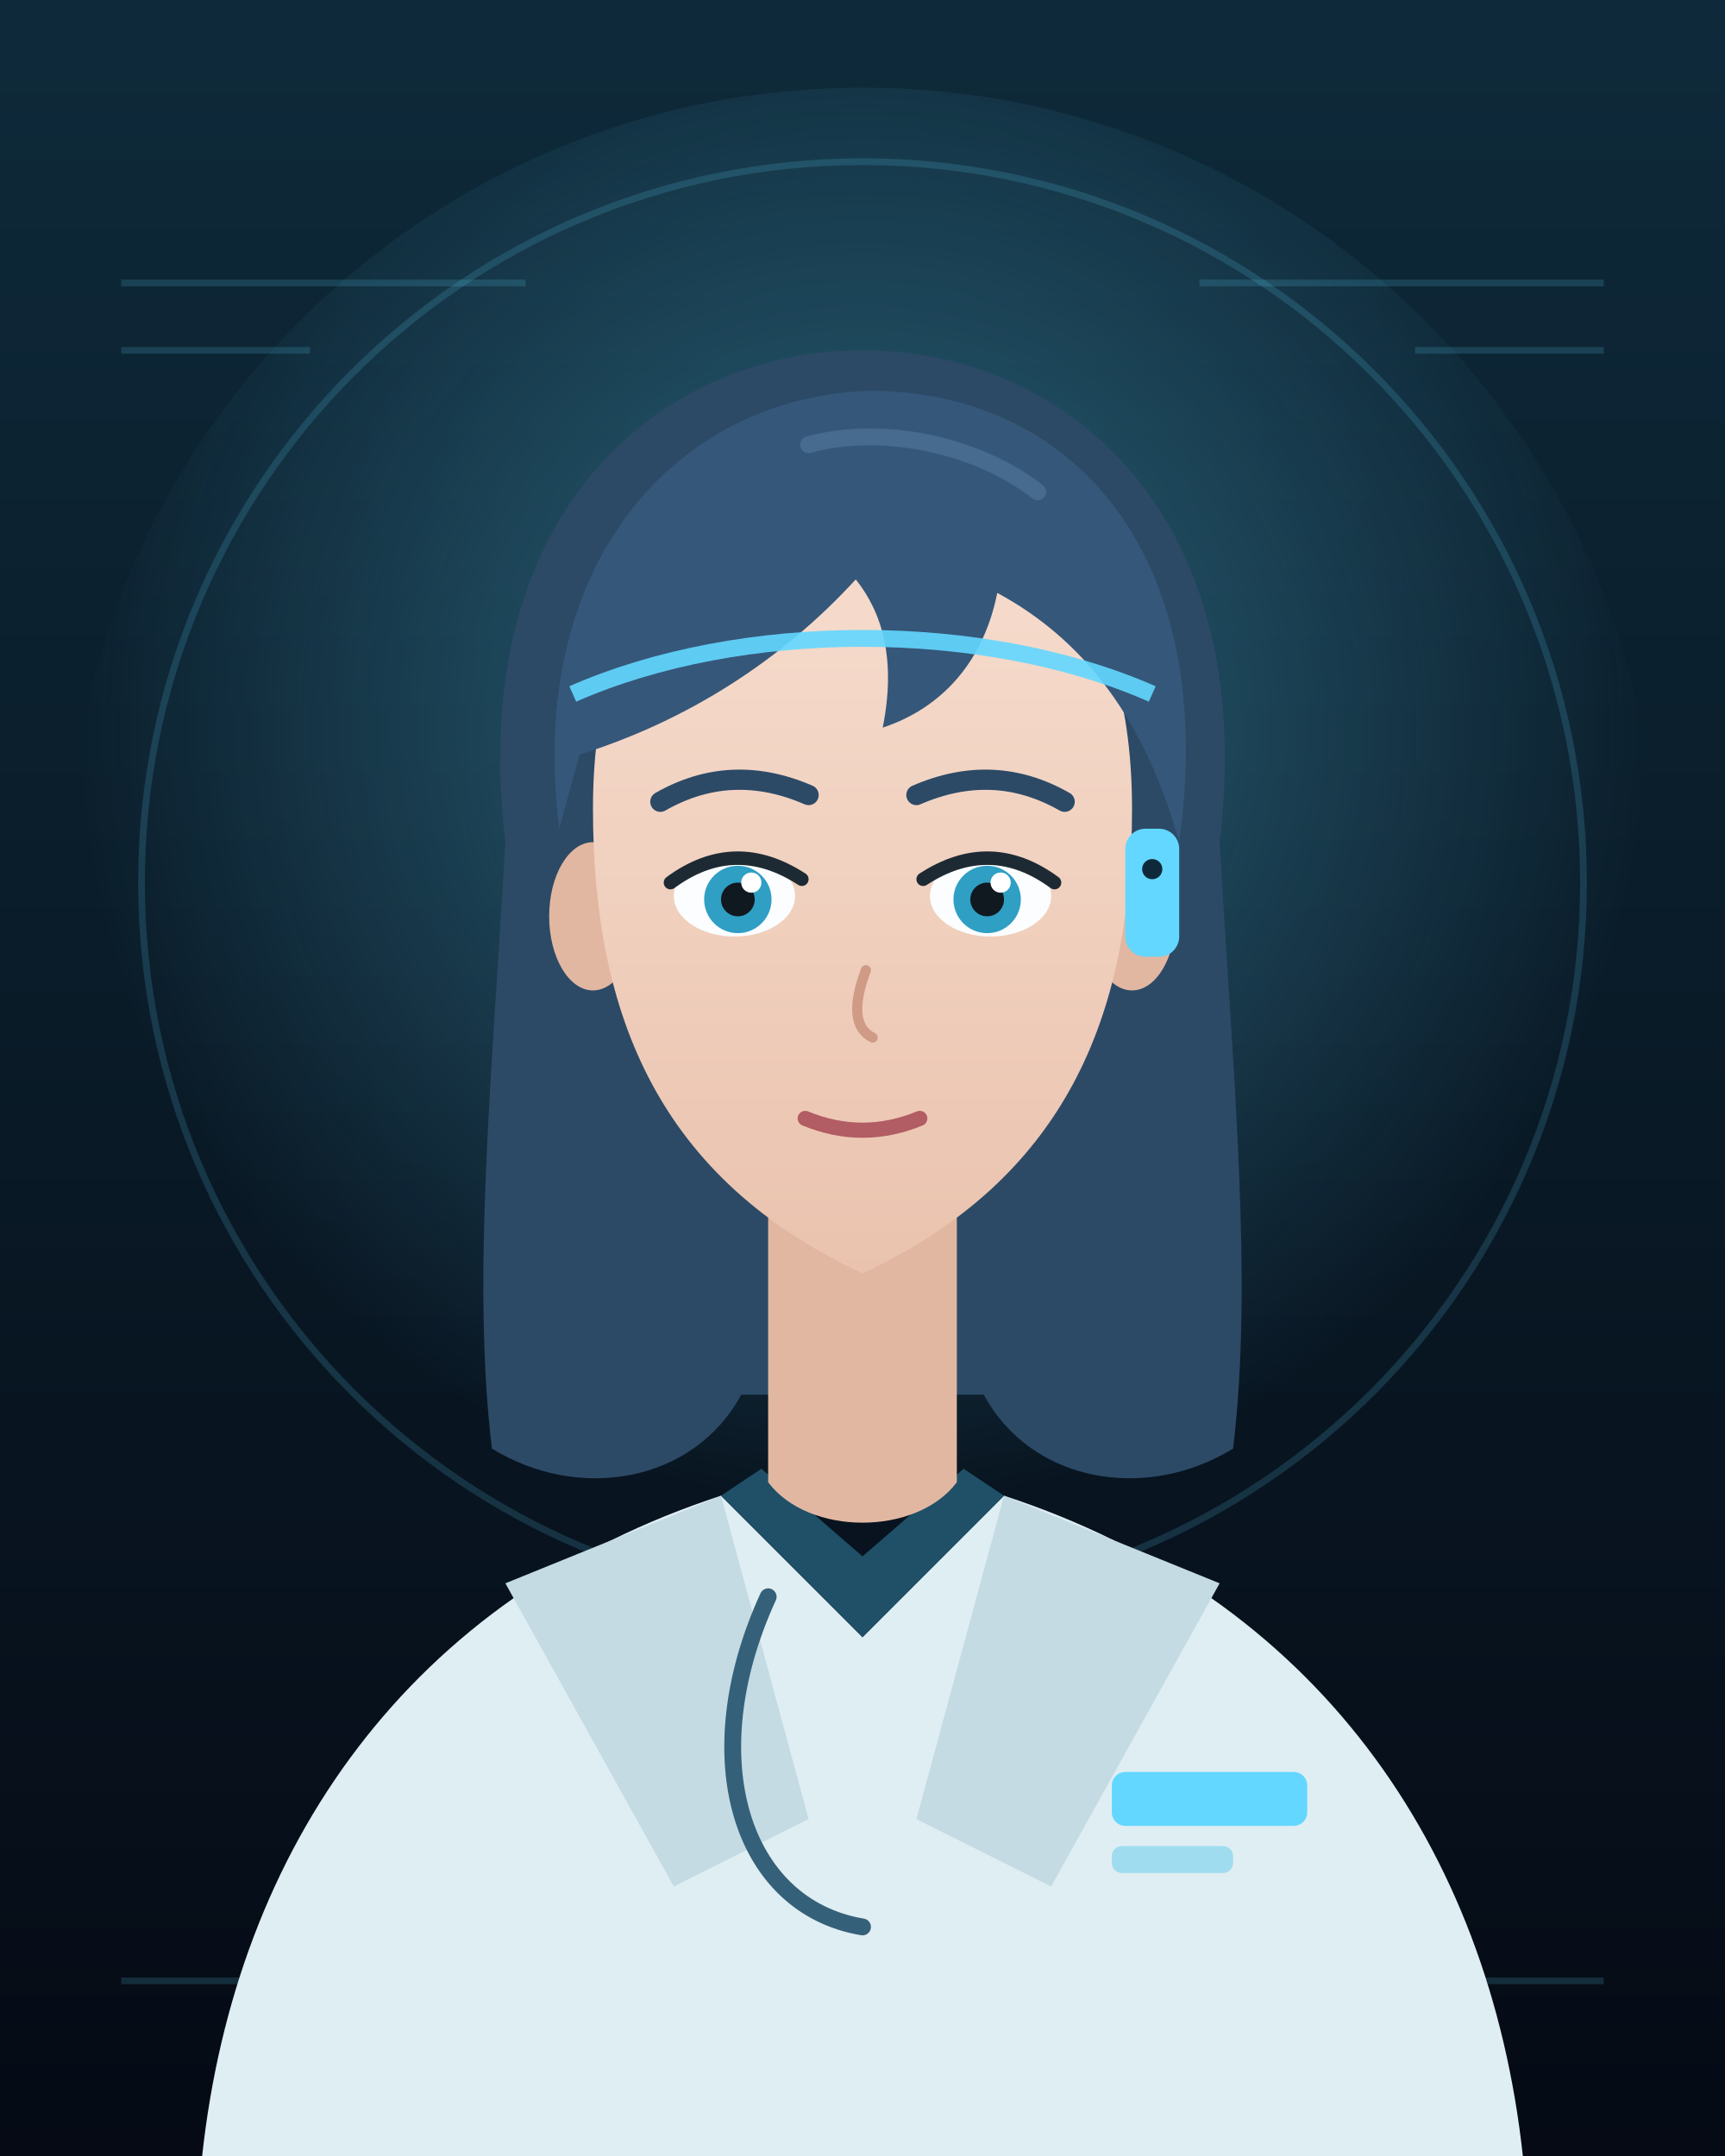
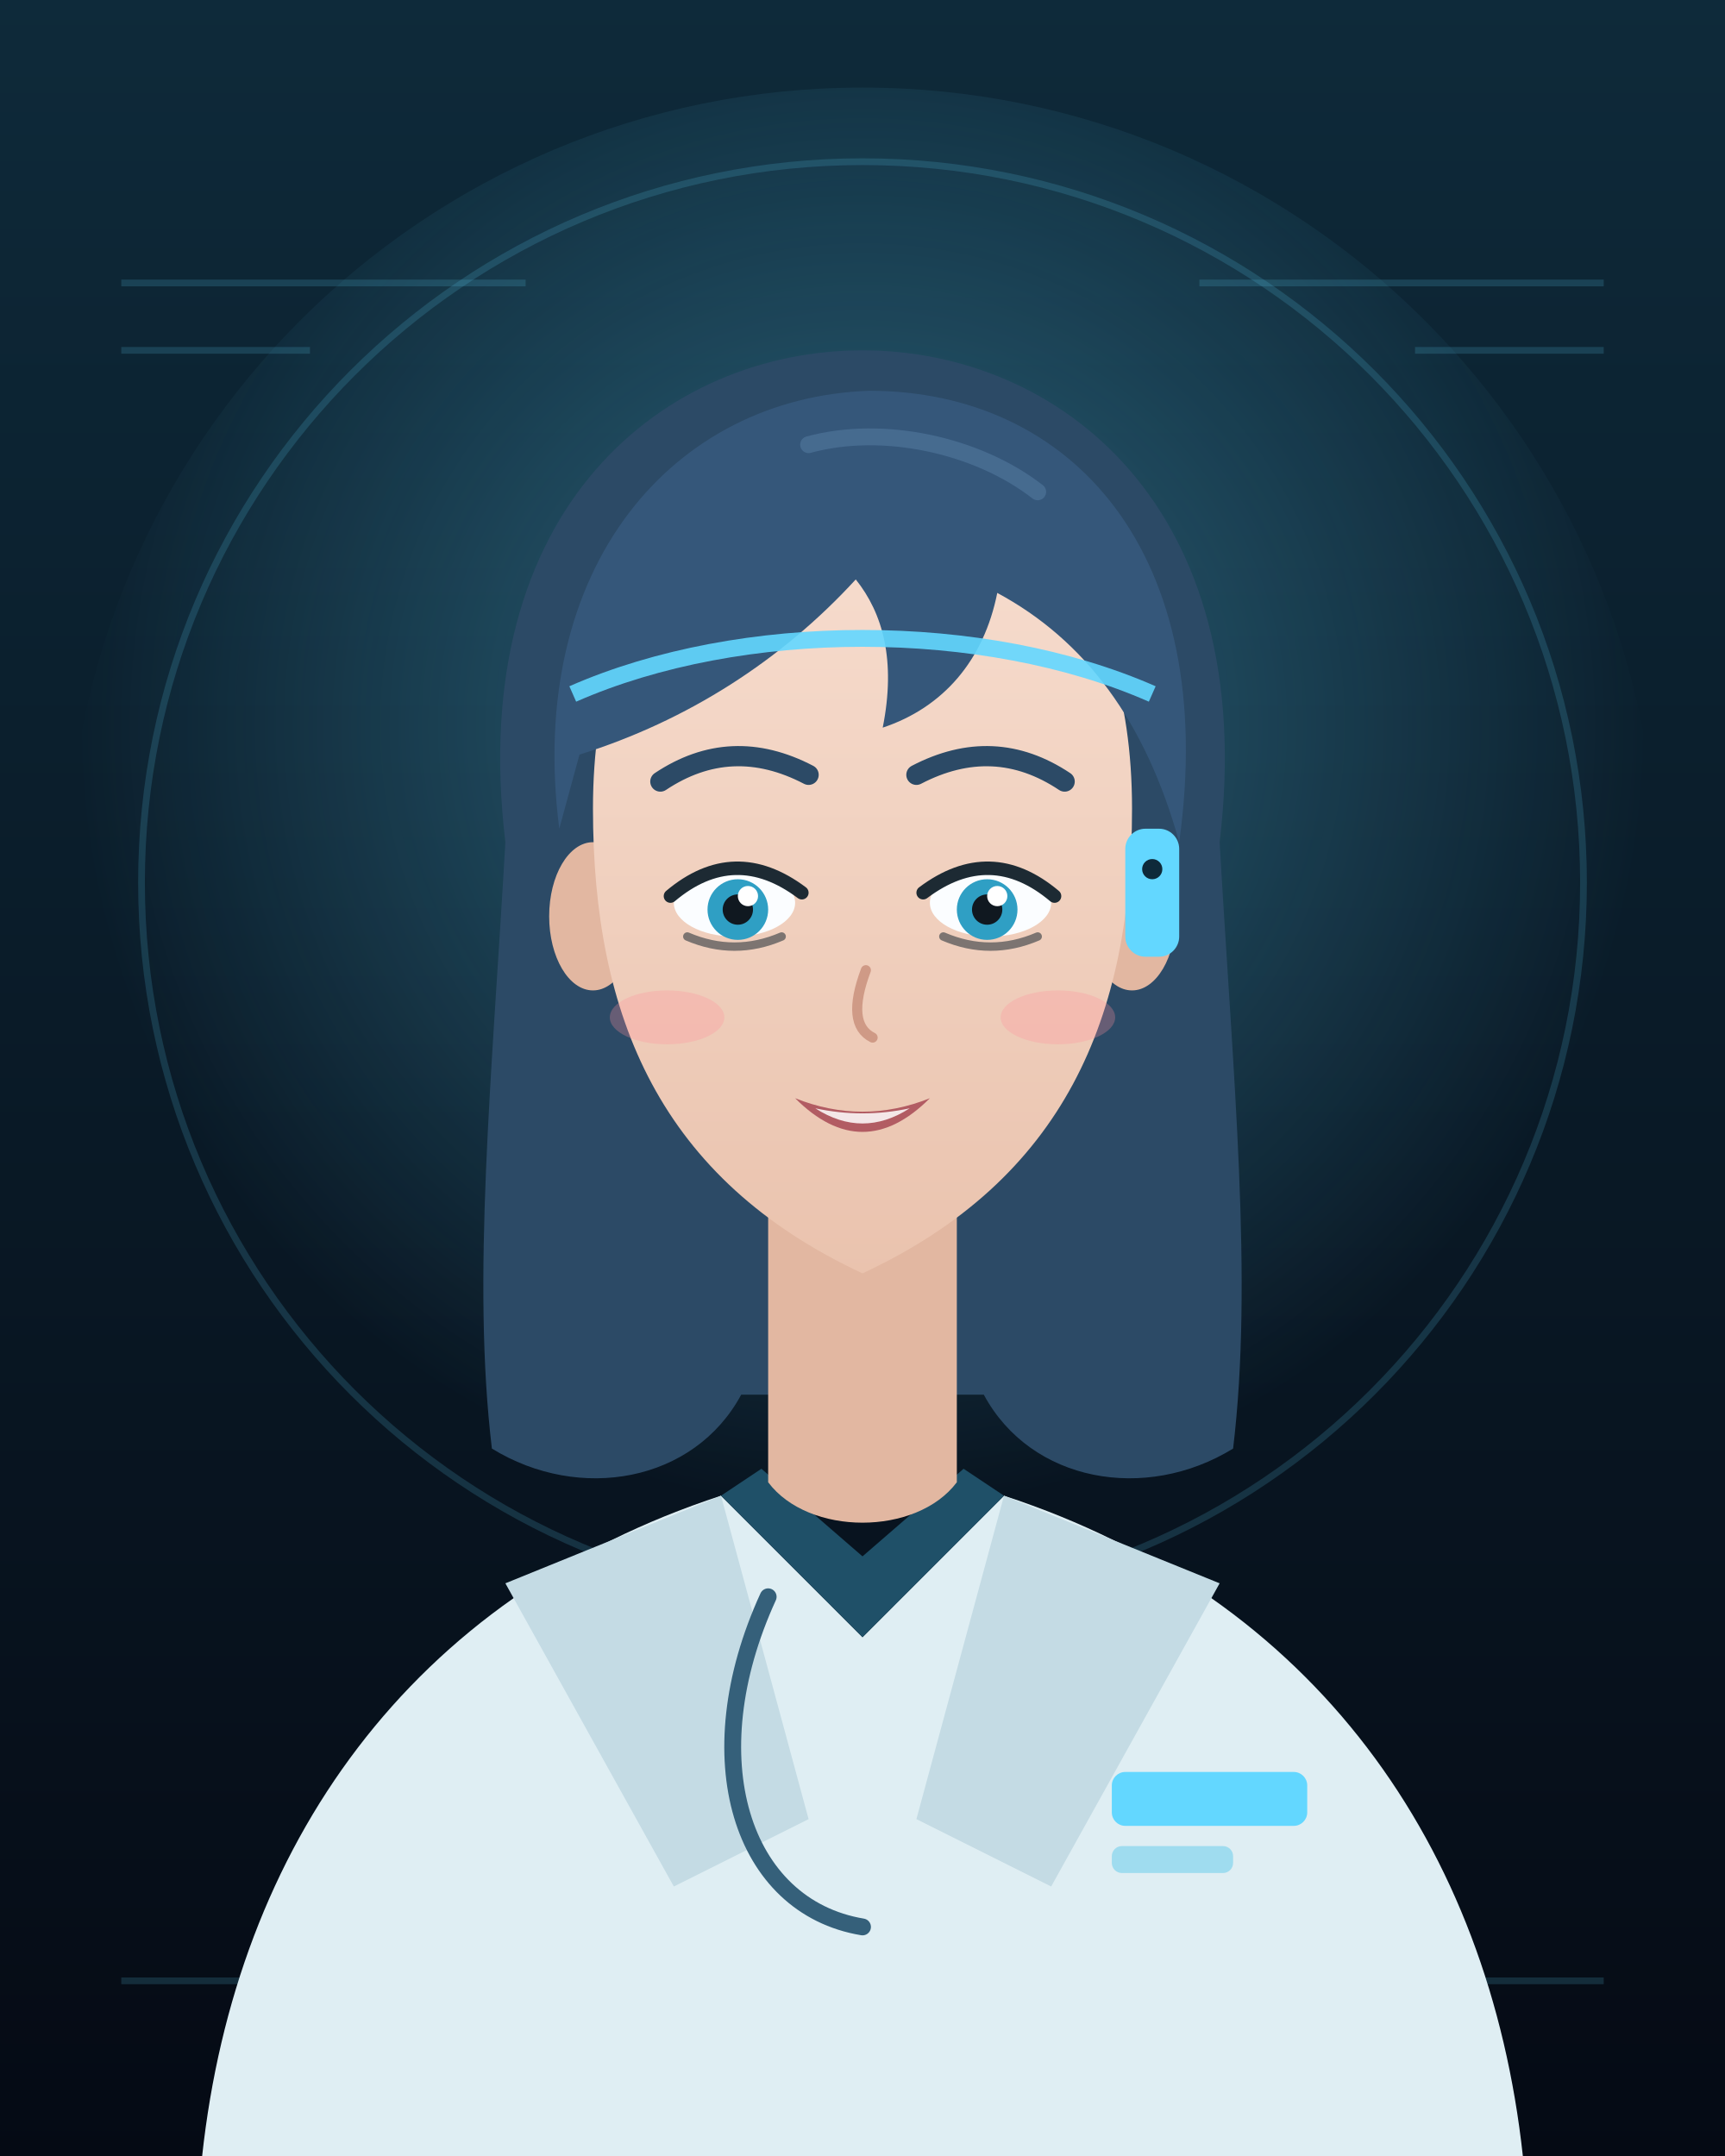
<svg xmlns="http://www.w3.org/2000/svg" width="512" height="640" viewBox="0 0 512 640">
  <defs>
    <linearGradient id="bg" x1="0" y1="0" x2="0" y2="1">
      <stop offset="0" stop-color="#0e2a3a" />
      <stop offset="1" stop-color="#050a14" />
    </linearGradient>
    <radialGradient id="glow" cx="0.5" cy="0.4" r="0.5">
      <stop offset="0" stop-color="#63d7ff" stop-opacity="0.38" />
      <stop offset="1" stop-color="#63d7ff" stop-opacity="0" />
    </radialGradient>
    <linearGradient id="skin" x1="0" y1="0" x2="0" y2="1">
      <stop offset="0" stop-color="#f7ded0" />
      <stop offset="1" stop-color="#eac3ae" />
    </linearGradient>
  </defs>
  <rect width="512" height="640" fill="url(#bg)" />
  <circle cx="256" cy="262" r="236" fill="url(#glow)" />
  <g stroke="#63d7ff" stroke-opacity="0.16" stroke-width="2" fill="none">
    <path d="M36 84h120M356 84h120M36 104h56M420 104h56M36 588h60M416 588h60" />
    <circle cx="256" cy="262" r="214" />
  </g>
  <path d="M150 250 C138 150 198 104 256 104 C314 104 374 150 362 250 C366 320 372 380 366 430 C340 446 306 440 292 414 L220 414 C206 440 172 446 146 430 C140 380 146 320 150 250 Z" fill="#2c4a66" />
  <path d="M60 640 C70 548 122 474 214 444 L256 486 L298 444 C390 474 442 548 452 640 Z" fill="#dfeef3" />
  <path d="M214 444 L240 540 L200 560 L150 470 Z" fill="#c4dbe4" />
  <path d="M298 444 L272 540 L312 560 L362 470 Z" fill="#c4dbe4" />
  <path d="M214 444 L256 486 L298 444 L286 436 L256 462 L226 436 Z" fill="#1f5068" />
  <path d="M228 474 C206 522 220 566 256 572" stroke="#35607a" stroke-width="5" fill="none" stroke-linecap="round" />
  <rect x="330" y="526" width="58" height="16" rx="4" fill="#63d7ff" />
  <rect x="330" y="548" width="36" height="8" rx="3" fill="#9fdcef" />
  <path d="M228 330 L228 440 C240 456 272 456 284 440 L284 330 Z" fill="#e2b7a1" />
  <ellipse cx="176" cy="272" rx="13" ry="22" fill="#e2b7a1" />
  <ellipse cx="336" cy="272" rx="13" ry="22" fill="#e2b7a1" />
  <path d="M176 240 C176 172 212 142 256 142 C300 142 336 172 336 240 C336 302 316 350 256 378 C196 350 176 302 176 240 Z" fill="url(#skin)" />
-   <path d="M196 238 Q217 226 240 236" stroke="#2c4a66" stroke-width="6" fill="none" stroke-linecap="round" />
-   <path d="M272 236 Q295 226 316 238" stroke="#2c4a66" stroke-width="6" fill="none" stroke-linecap="round" />
-   <ellipse cx="218" cy="266" rx="18" ry="12" fill="#fbfdff" />
-   <circle cx="219" cy="267" r="10" fill="#2f9fc4" />
-   <circle cx="219" cy="267" r="5" fill="#101820" />
-   <circle cx="223" cy="262" r="3" fill="#ffffff" />
-   <ellipse cx="294" cy="266" rx="18" ry="12" fill="#fbfdff" />
-   <circle cx="293" cy="267" r="10" fill="#2f9fc4" />
-   <circle cx="293" cy="267" r="5" fill="#101820" />
-   <circle cx="297" cy="262" r="3" fill="#ffffff" />
-   <path d="M199 262 Q218 248 238 261" stroke="#1d2a33" stroke-width="4" fill="none" stroke-linecap="round" />
-   <path d="M274 261 Q294 248 313 262" stroke="#1d2a33" stroke-width="4" fill="none" stroke-linecap="round" />
+   <path d="M196 232 Q217 218 240 230" stroke="#2c4a66" stroke-width="6" fill="none" stroke-linecap="round" />
+   <path d="M272 230 Q295 218 316 232" stroke="#2c4a66" stroke-width="6" fill="none" stroke-linecap="round" />
+   <ellipse cx="218" cy="268" rx="18" ry="10" fill="#fbfdff" />
+   <circle cx="219" cy="270" r="9" fill="#2f9fc4" />
+   <circle cx="219" cy="270" r="4.5" fill="#101820" />
+   <circle cx="222" cy="266" r="3" fill="#ffffff" />
+   <ellipse cx="294" cy="268" rx="18" ry="10" fill="#fbfdff" />
+   <circle cx="293" cy="270" r="9" fill="#2f9fc4" />
+   <circle cx="293" cy="270" r="4.5" fill="#101820" />
+   <circle cx="296" cy="266" r="3" fill="#ffffff" />
+   <path d="M199 266 Q218 250 238 265" stroke="#1d2a33" stroke-width="4" fill="none" stroke-linecap="round" />
+   <path d="M274 265 Q294 250 313 266" stroke="#1d2a33" stroke-width="4" fill="none" stroke-linecap="round" />
+   <path d="M204 278 Q218 284 232 278" stroke="#1d2a33" stroke-width="2.5" fill="none" stroke-linecap="round" opacity="0.55" />
+   <path d="M280 278 Q294 284 308 278" stroke="#1d2a33" stroke-width="2.5" fill="none" stroke-linecap="round" opacity="0.55" />
+   <ellipse cx="198" cy="302" rx="17" ry="8" fill="#ff8f9a" opacity="0.28" />
+   <ellipse cx="314" cy="302" rx="17" ry="8" fill="#ff8f9a" opacity="0.28" />
  <path d="M257 288 Q251 304 259 308" stroke="#cf9a86" stroke-width="3" fill="none" stroke-linecap="round" />
-   <path d="M239 332 Q256 339 273 332" stroke="#b25c63" stroke-width="4.5" fill="none" stroke-linecap="round" />
+   <path d="M236 326 Q256 346 276 326 Q256 334 236 326 Z" fill="#b25c63" />
+   <path d="M242 329 Q256 338 270 329 Q256 332 242 329 Z" fill="#ffffff" opacity="0.85" />
  <path d="M166 246 C156 168 200 118 258 116 C318 116 362 164 350 250 C340 214 322 190 296 176 C292 196 280 210 262 216 C266 196 262 182 254 172 C232 196 204 214 172 224 Z" fill="#35577a" />
  <path d="M240 132 C262 126 290 132 308 146" stroke="#4d7399" stroke-width="5" fill="none" stroke-linecap="round" opacity="0.7" />
  <path d="M170 206 C220 184 292 184 342 206" stroke="#63d7ff" stroke-width="5" fill="none" opacity="0.9" />
  <rect x="334" y="246" width="16" height="38" rx="6" fill="#63d7ff" />
  <circle cx="342" cy="258" r="3" fill="#0e2a3a" />
</svg>
